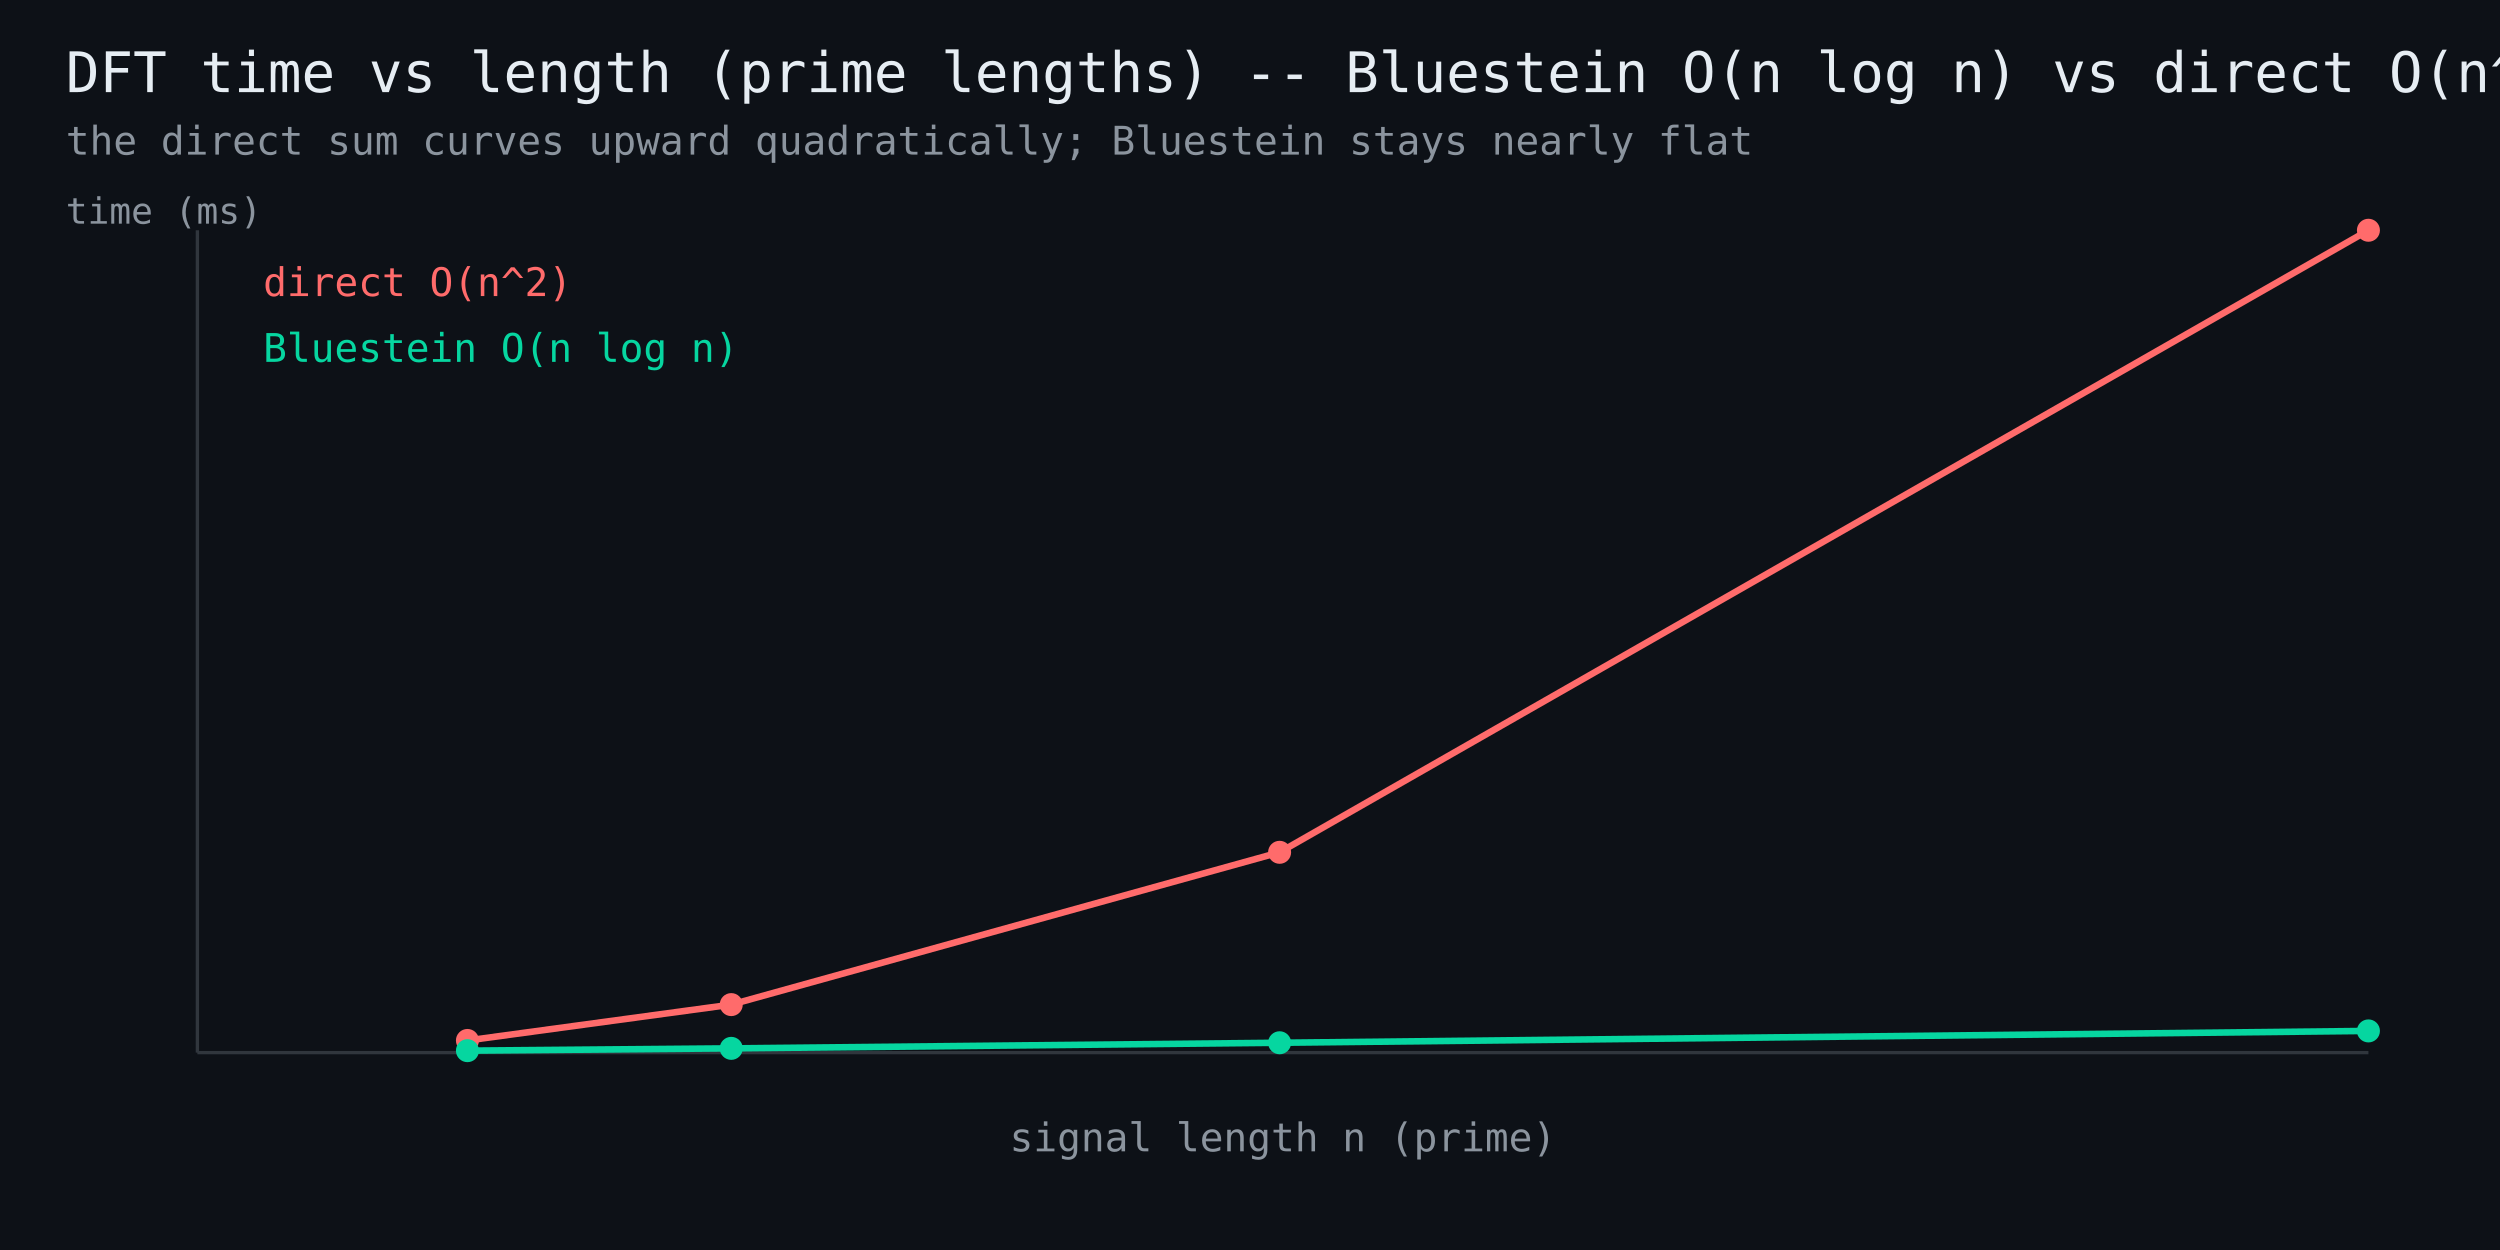
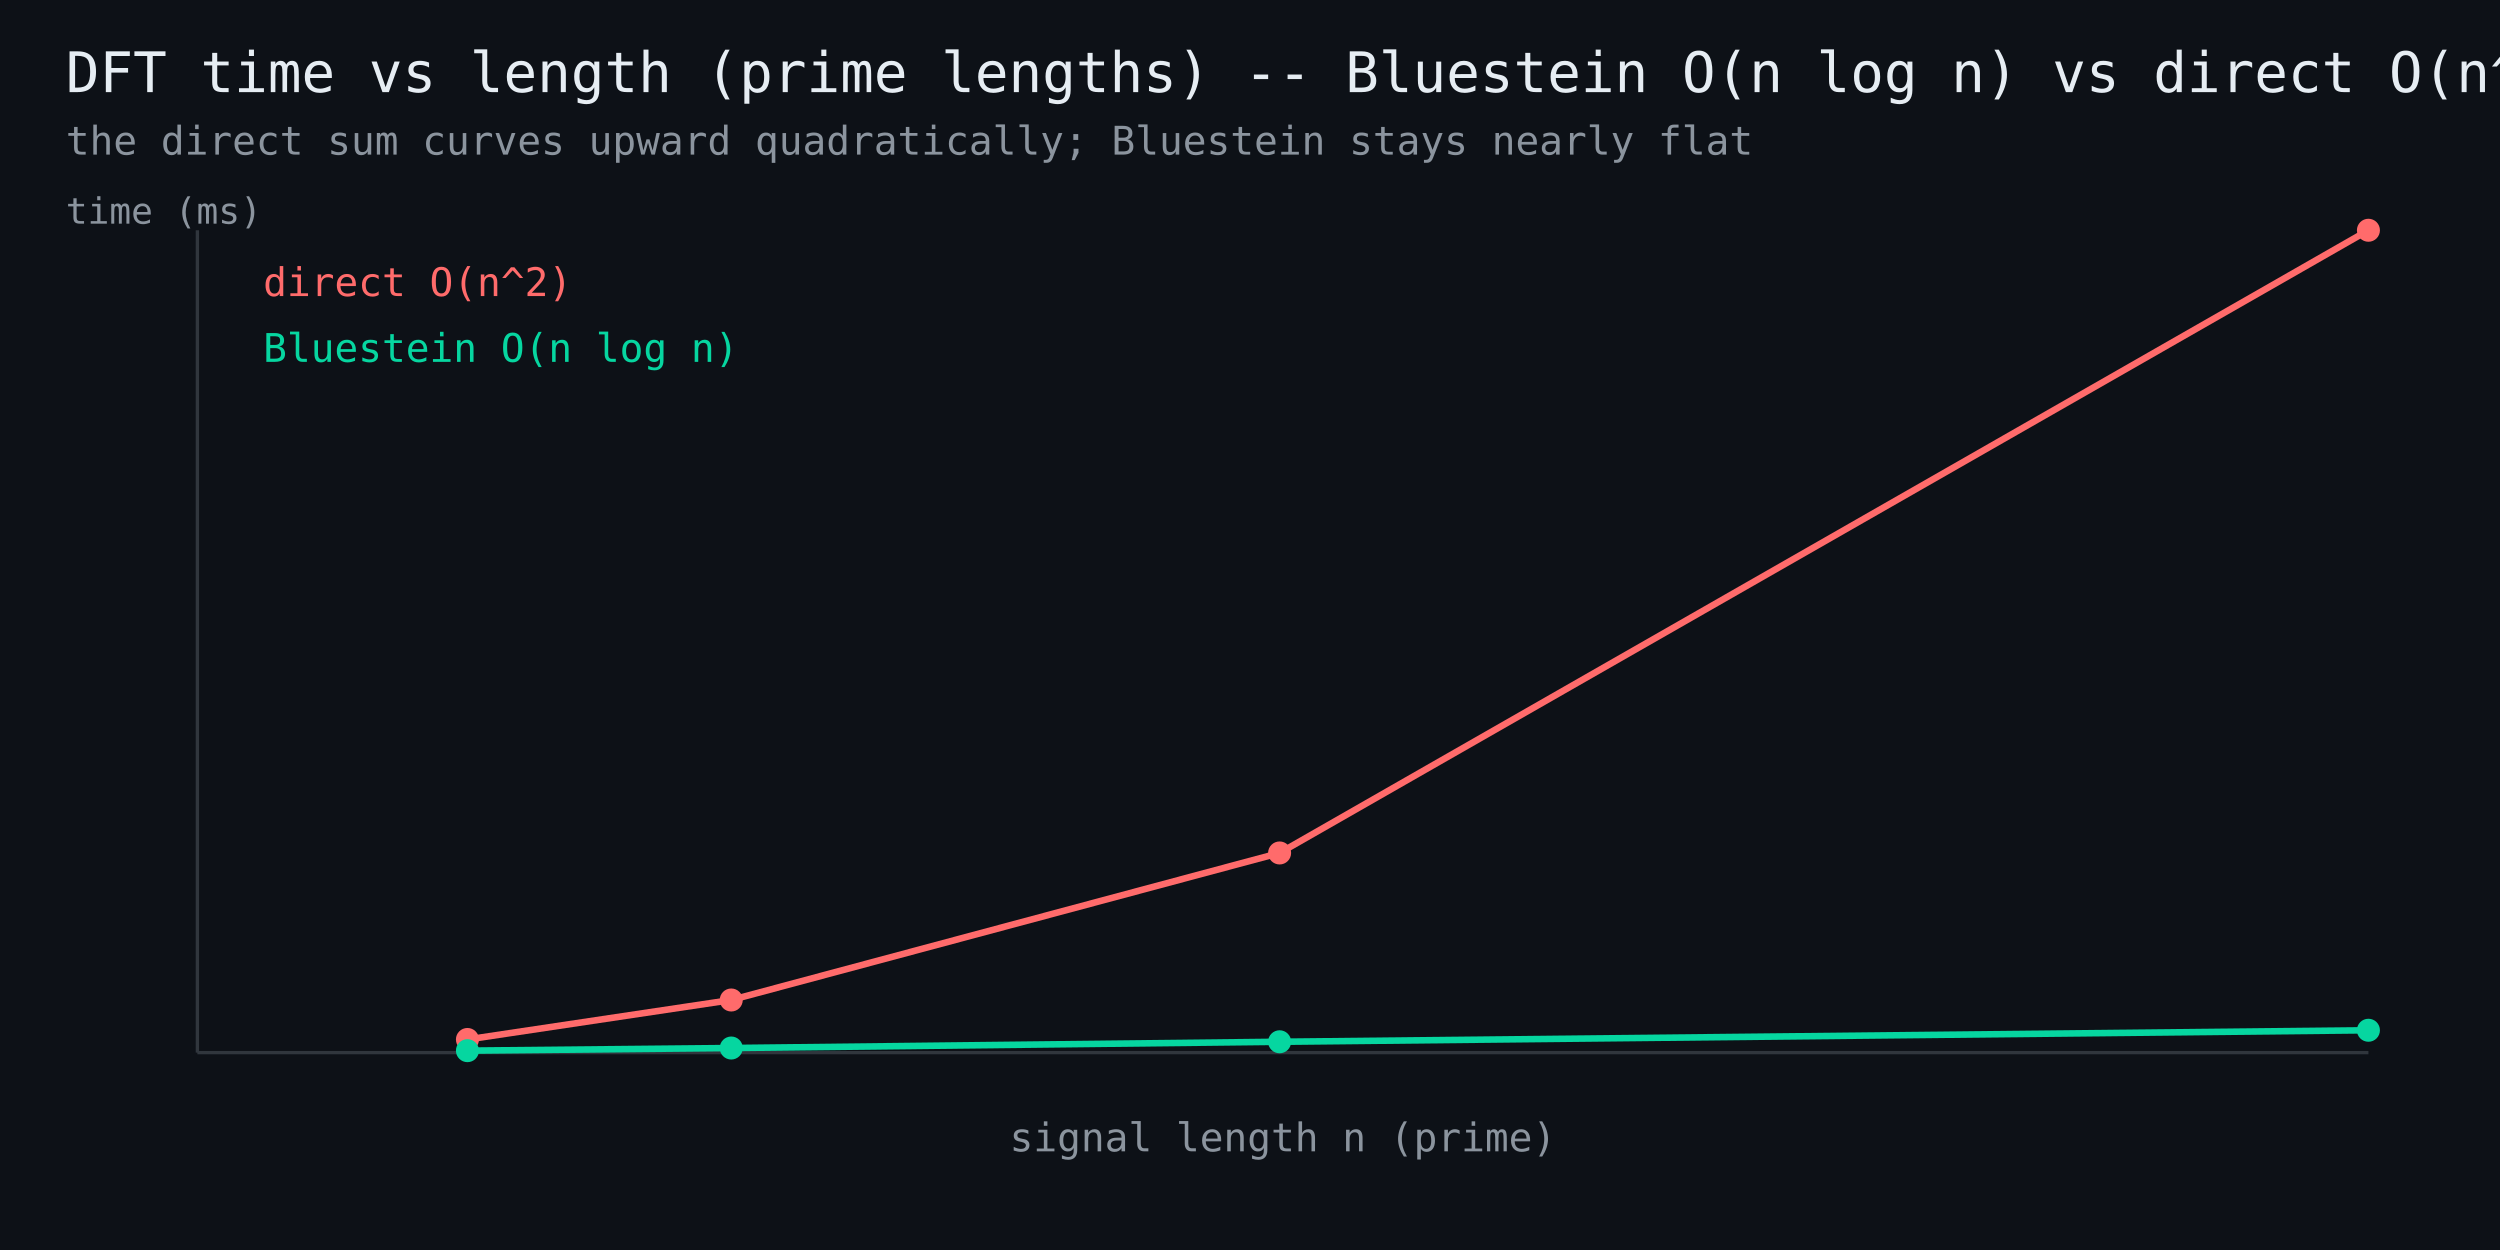
<svg xmlns="http://www.w3.org/2000/svg" width="760" height="380" viewBox="0 0 760 380" font-family="monospace">
  <rect width="760" height="380" fill="#0d1117" />
  <text x="20" y="28" fill="#e6edf3" font-size="17">DFT time vs length (prime lengths) -- Bluestein O(n log n) vs direct O(n^2)</text>
  <text x="20" y="47" fill="#8b949e" font-size="12">the direct sum curves upward quadratically; Bluestein stays nearly flat</text>
  <line x1="60" y1="320" x2="720" y2="320" stroke="#30363d" stroke-width="1" />
  <line x1="60" y1="320" x2="60" y2="70" stroke="#30363d" stroke-width="1" />
-   <polyline points="142.1,316.3 222.3,305.4 389.0,259.1 720.0,70.0" fill="none" stroke="#ff6b6b" stroke-width="2" />
-   <circle cx="142.1" cy="316.3" r="3.5" fill="#ff6b6b" />
-   <circle cx="222.3" cy="305.4" r="3.5" fill="#ff6b6b" />
-   <circle cx="389.0" cy="259.1" r="3.5" fill="#ff6b6b" />
+   <polyline points="142.1,316.0 222.3,304.0 389.0,259.3 720.0,70.0" fill="none" stroke="#ff6b6b" stroke-width="2" />
+   <circle cx="142.1" cy="316.0" r="3.5" fill="#ff6b6b" />
+   <circle cx="222.3" cy="304.0" r="3.5" fill="#ff6b6b" />
+   <circle cx="389.0" cy="259.3" r="3.5" fill="#ff6b6b" />
  <circle cx="720.0" cy="70.0" r="3.5" fill="#ff6b6b" />
  <text x="80" y="90" fill="#ff6b6b" font-size="12">direct O(n^2)</text>
-   <polyline points="142.1,319.4 222.3,318.7 389.0,317.0 720.0,313.4" fill="none" stroke="#06d6a0" stroke-width="2" />
+   <polyline points="142.1,319.4 222.3,318.6 389.0,316.7 720.0,313.2" fill="none" stroke="#06d6a0" stroke-width="2" />
  <circle cx="142.1" cy="319.4" r="3.5" fill="#06d6a0" />
-   <circle cx="222.3" cy="318.7" r="3.5" fill="#06d6a0" />
-   <circle cx="389.0" cy="317.0" r="3.5" fill="#06d6a0" />
-   <circle cx="720.0" cy="313.4" r="3.5" fill="#06d6a0" />
+   <circle cx="222.3" cy="318.6" r="3.5" fill="#06d6a0" />
+   <circle cx="389.0" cy="316.7" r="3.5" fill="#06d6a0" />
+   <circle cx="720.0" cy="313.2" r="3.5" fill="#06d6a0" />
  <text x="80" y="110" fill="#06d6a0" font-size="12">Bluestein O(n log n)</text>
  <text x="390" y="350" fill="#8b949e" font-size="12" text-anchor="middle">signal length n (prime)</text>
  <text x="20" y="68" fill="#8b949e" font-size="11">time (ms)</text>
</svg>
